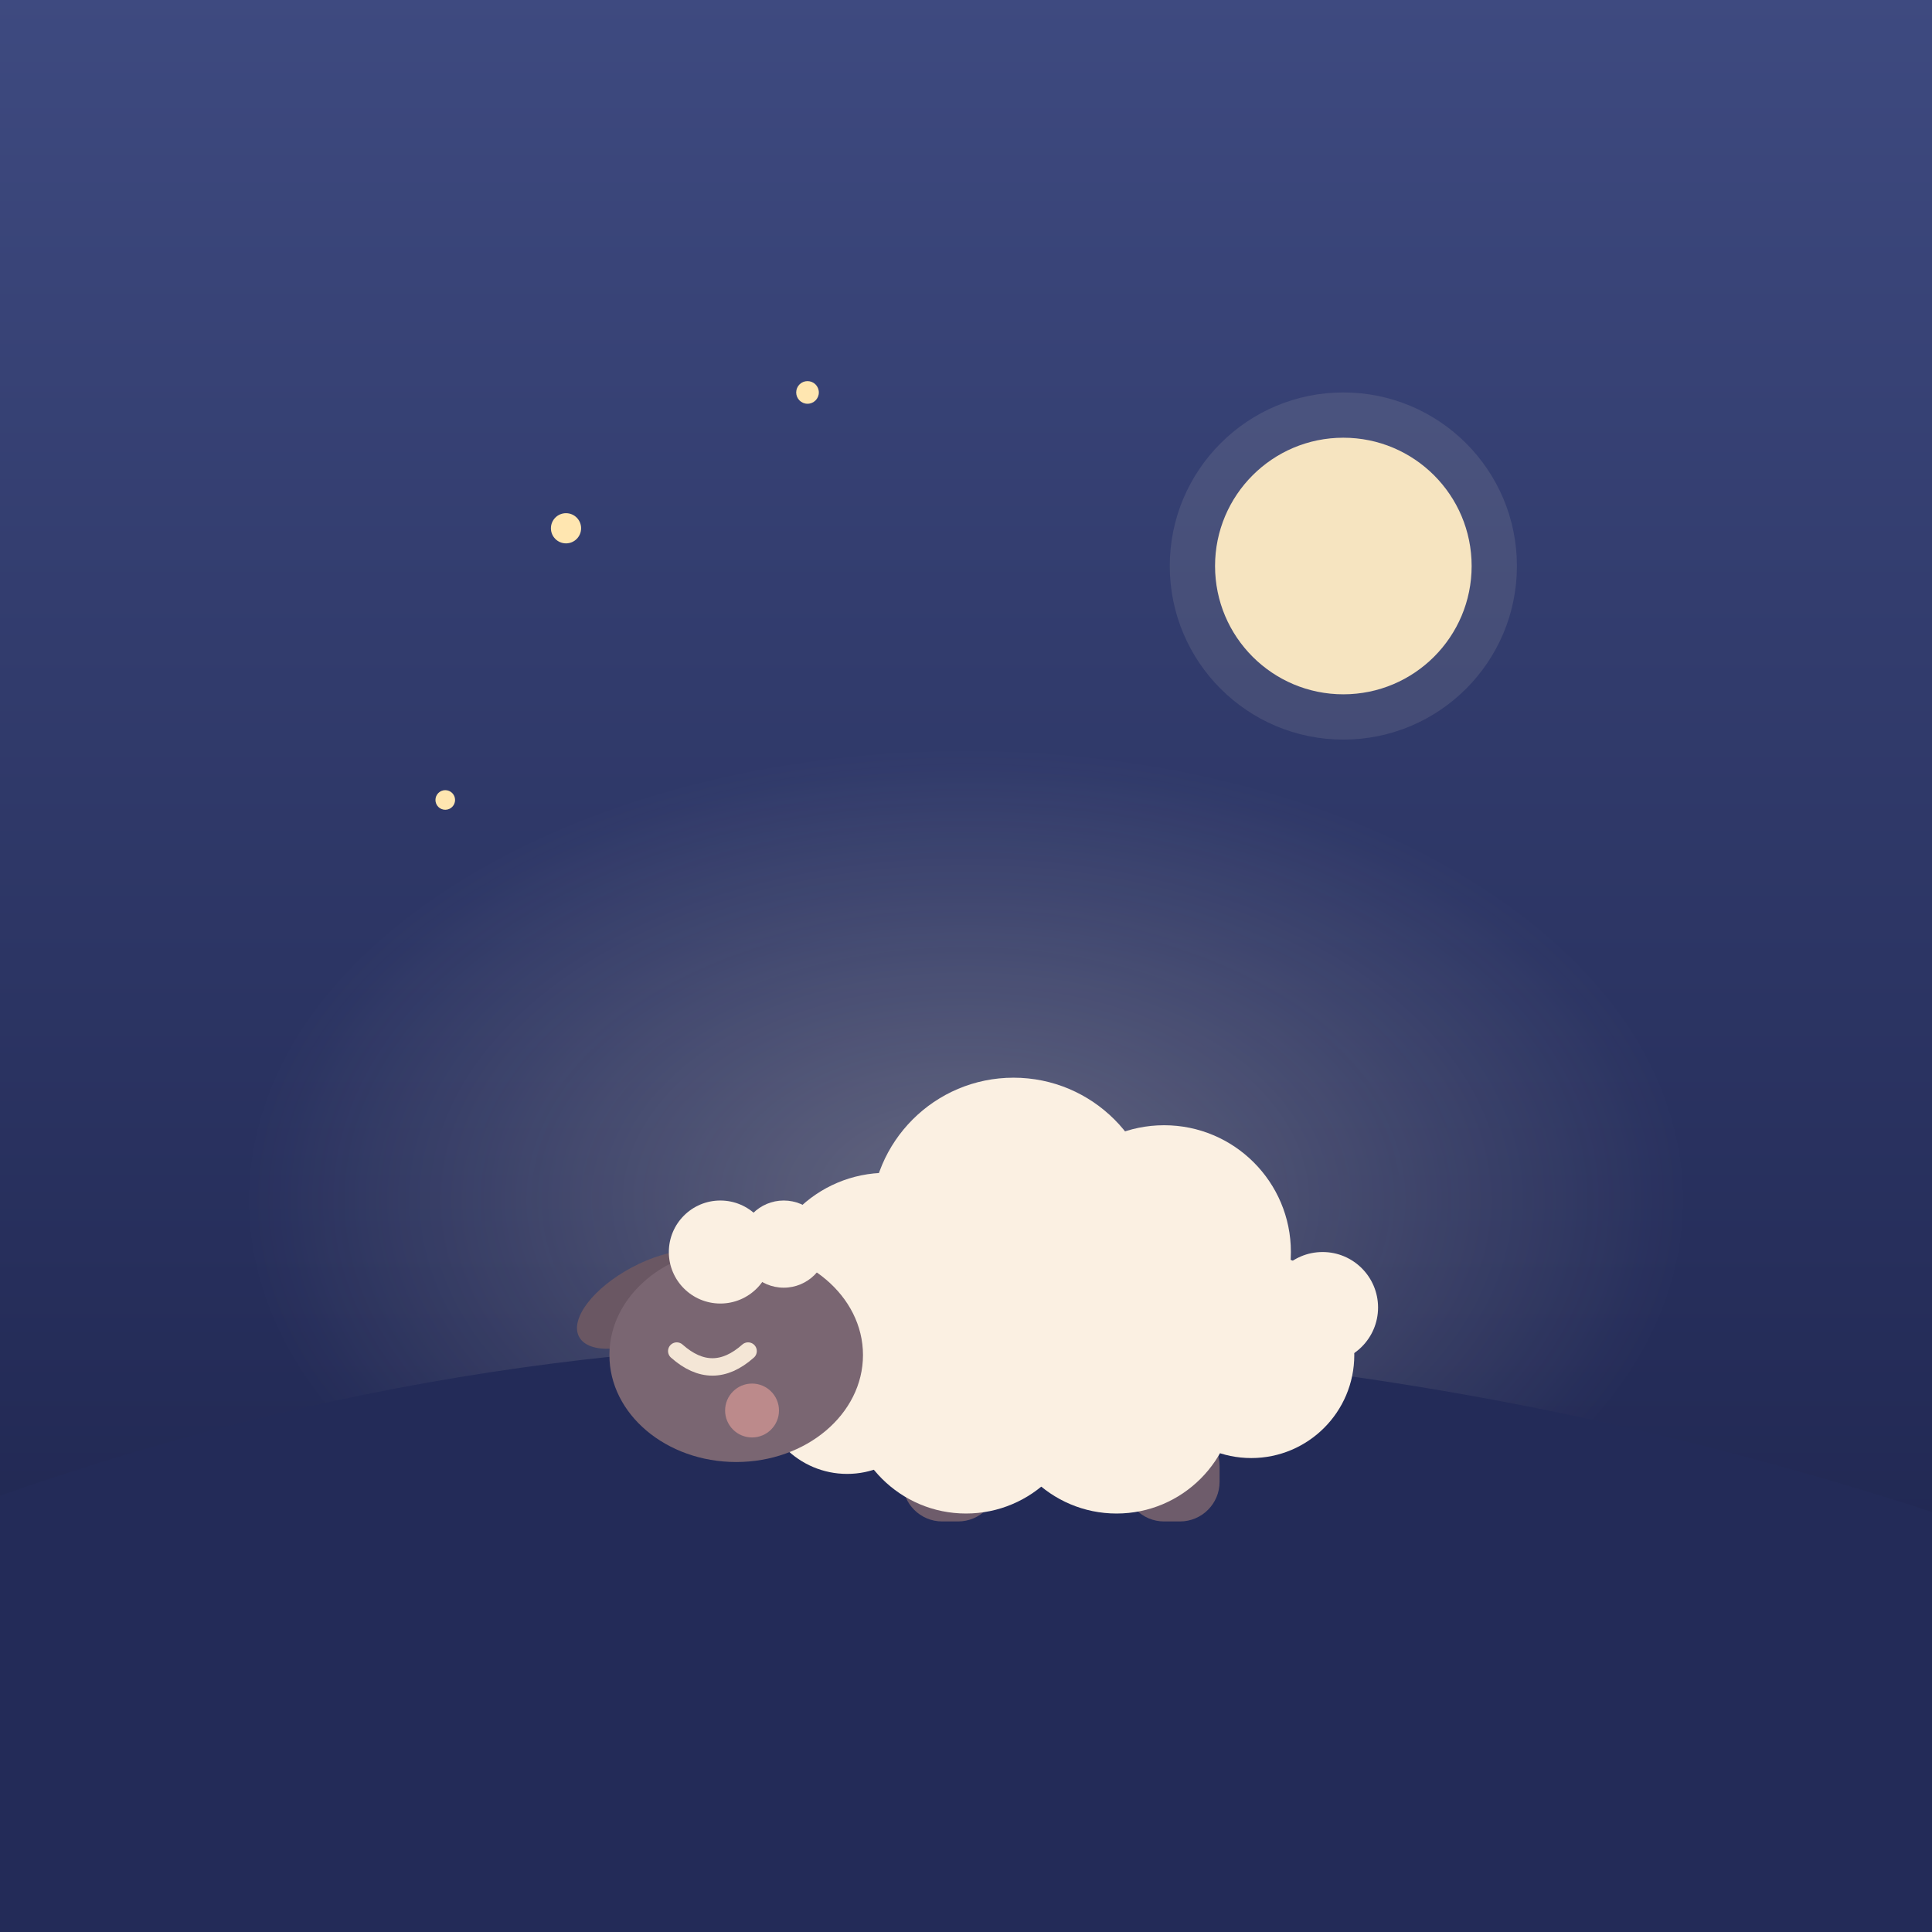
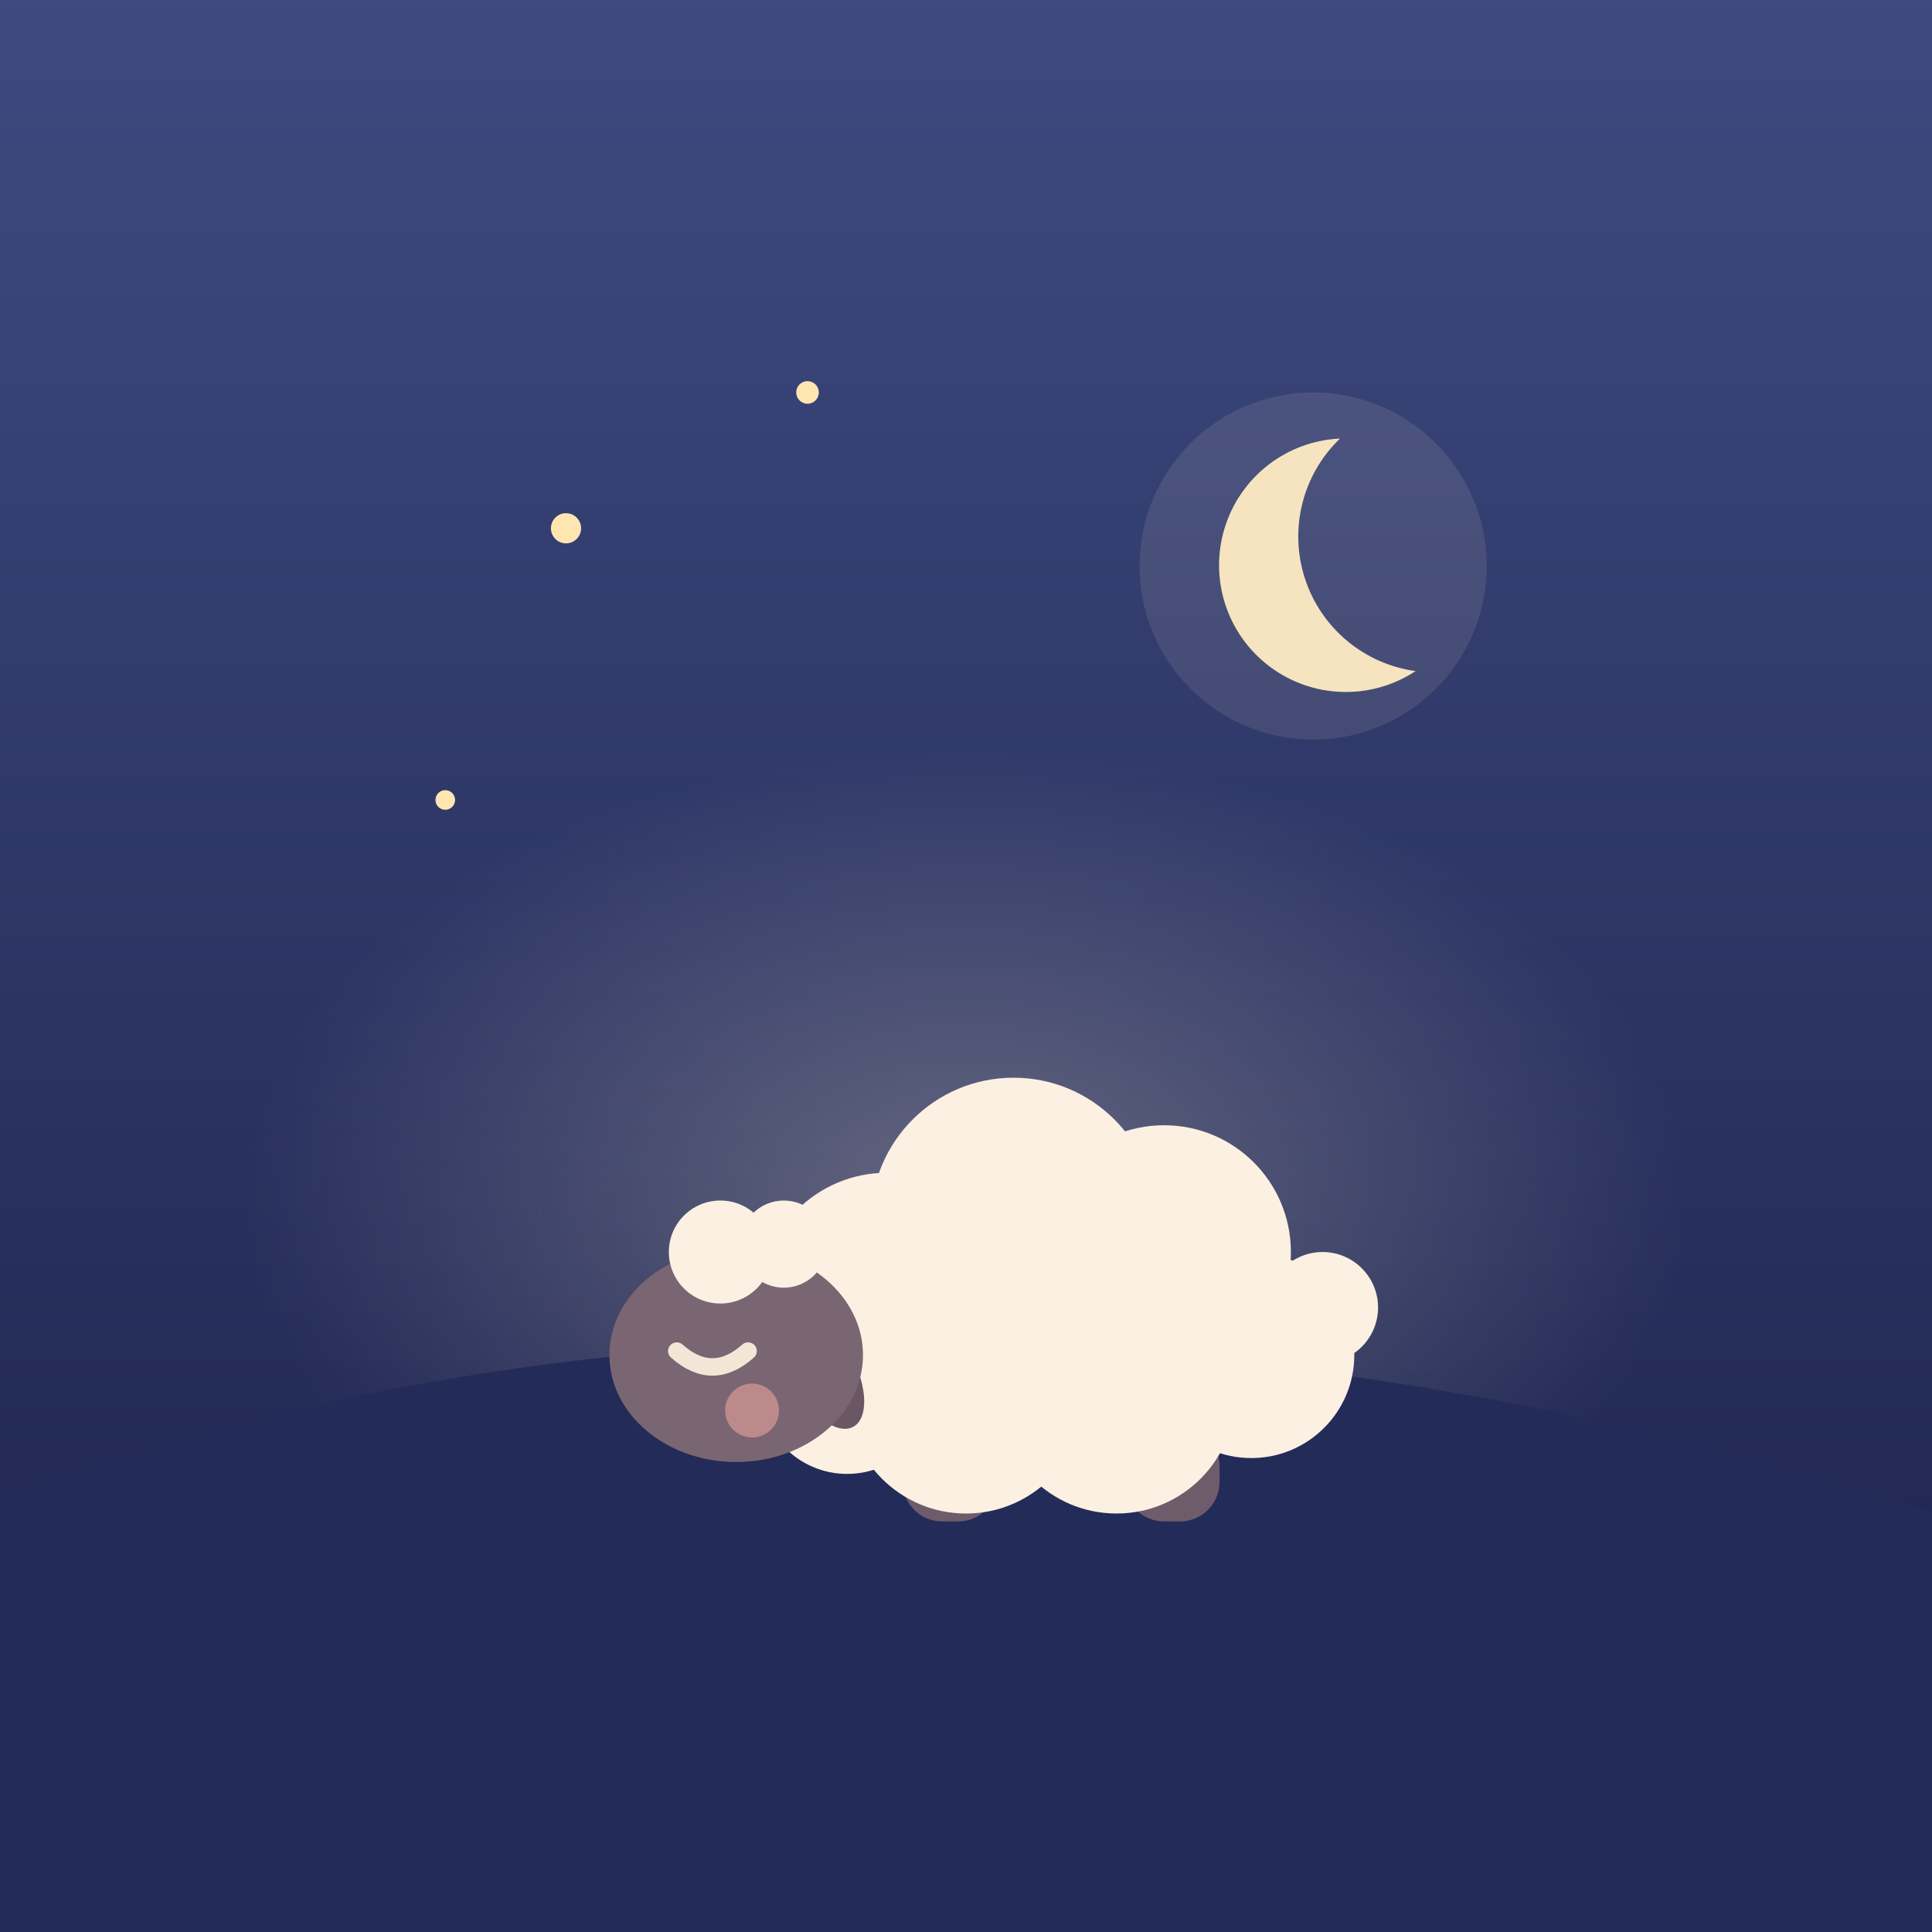
<svg xmlns="http://www.w3.org/2000/svg" xmlns:xlink="http://www.w3.org/1999/xlink" viewBox="0 0 512 512">
  <defs>
    <linearGradient id="s" x1="0" y1="0" x2="0" y2="1">
      <stop offset="0" stop-color="#3E4A80" />
      <stop offset="1" stop-color="#1A2048" />
    </linearGradient>
    <radialGradient id="g" cx="50%" cy="50%" r="50%">
      <stop offset="0" stop-color="#FFF1D6" stop-opacity=".28" />
      <stop offset="1" stop-color="#FFF1D6" stop-opacity="0" />
    </radialGradient>
    <g id="lamb">
      <rect x="52" y="60" width="12" height="12" rx="5" fill="#6E5C6B" />
      <rect x="80" y="60" width="12" height="12" rx="5" fill="#6E5C6B" />
      <g fill="#FBF0E2">
        <circle cx="105" cy="45" r="7" />
        <circle cx="50" cy="44" r="16" />
        <circle cx="66" cy="34" r="18" />
        <circle cx="85" cy="38" r="16" />
        <circle cx="96" cy="51" r="13" />
        <circle cx="79" cy="56" r="15" />
        <circle cx="60" cy="56" r="15" />
        <circle cx="45" cy="55" r="11" />
      </g>
-       <ellipse cx="20" cy="44" rx="10" ry="4.6" transform="rotate(-28 20 44)" fill="#6A5763" />
+       <ellipse cx="42" cy="53" rx="8" ry="4" transform="rotate(62 42 53)" fill="#6A5763" />
      <ellipse cx="31" cy="51" rx="16" ry="13.5" fill="#7A6672" />
      <g fill="#FBF0E2">
        <circle cx="29" cy="38" r="6.5" />
        <circle cx="37" cy="37" r="5.5" />
      </g>
      <circle cx="33" cy="58" r="3.4" fill="#F2A7A0" opacity=".55" />
      <path d="M23.5 50.5 q4.5 4 9 0" fill="none" stroke="#F4E6D6" stroke-width="2.2" stroke-linecap="round" />
    </g>
  </defs>
  <rect width="512" height="512" fill="url(#s)" />
-   <circle cx="356" cy="150" r="46" fill="#FFF1D6" opacity=".1" />
-   <circle cx="356" cy="150" r="34" fill="#F6E4C0" />
+   <circle cx="348" cy="150" r="46" fill="#FFF1D6" opacity=".1" />
+   <path transform="translate(356 150) rotate(-18) scale(1.2)" d="M8 -27 A28 28 0 1 0 8 27 A30 30 0 0 1 8 -27 Z" fill="#F6E4C0" />
  <g fill="#FFE6B0">
    <circle cx="150" cy="140" r="4" />
    <circle cx="214" cy="104" r="3" />
    <circle cx="118" cy="212" r="2.6" />
  </g>
  <ellipse cx="256" cy="318" rx="190" ry="120" fill="url(#g)" />
  <path d="M-10 512 L-10 400 Q 120 352 256 356 Q 392 360 522 404 L522 512 Z" fill="#232B58" />
  <use xlink:href="#lamb" href="#lamb" transform="translate(130 252) scale(2.1)" />
</svg>
